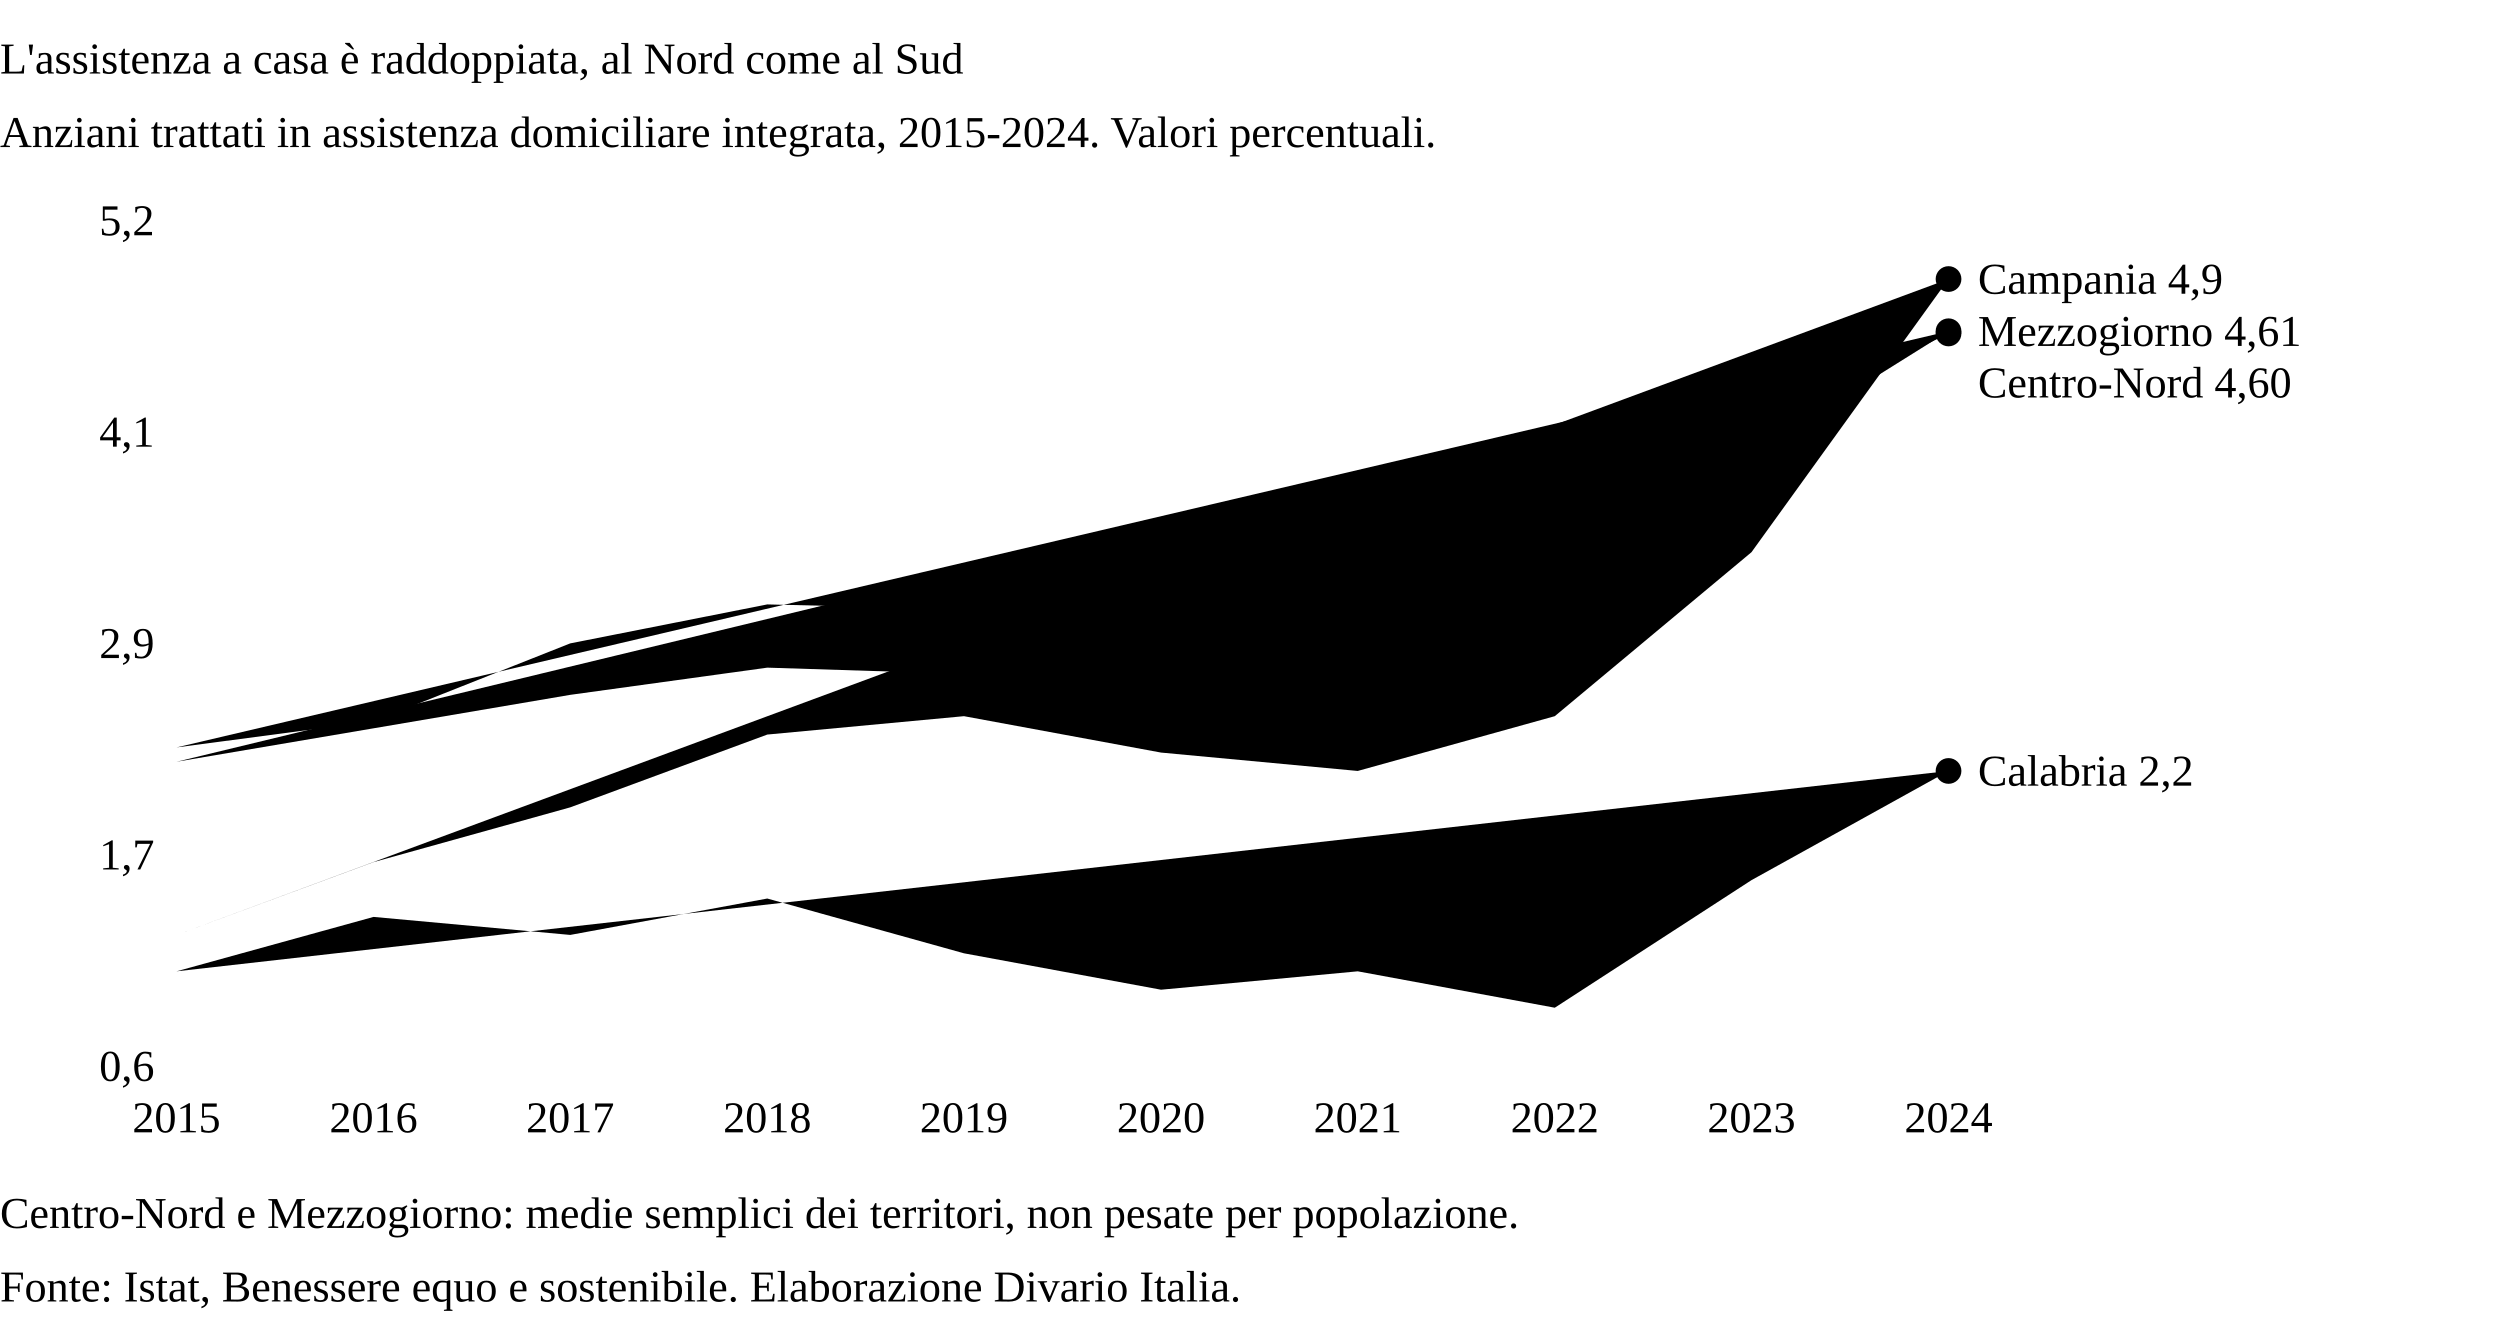
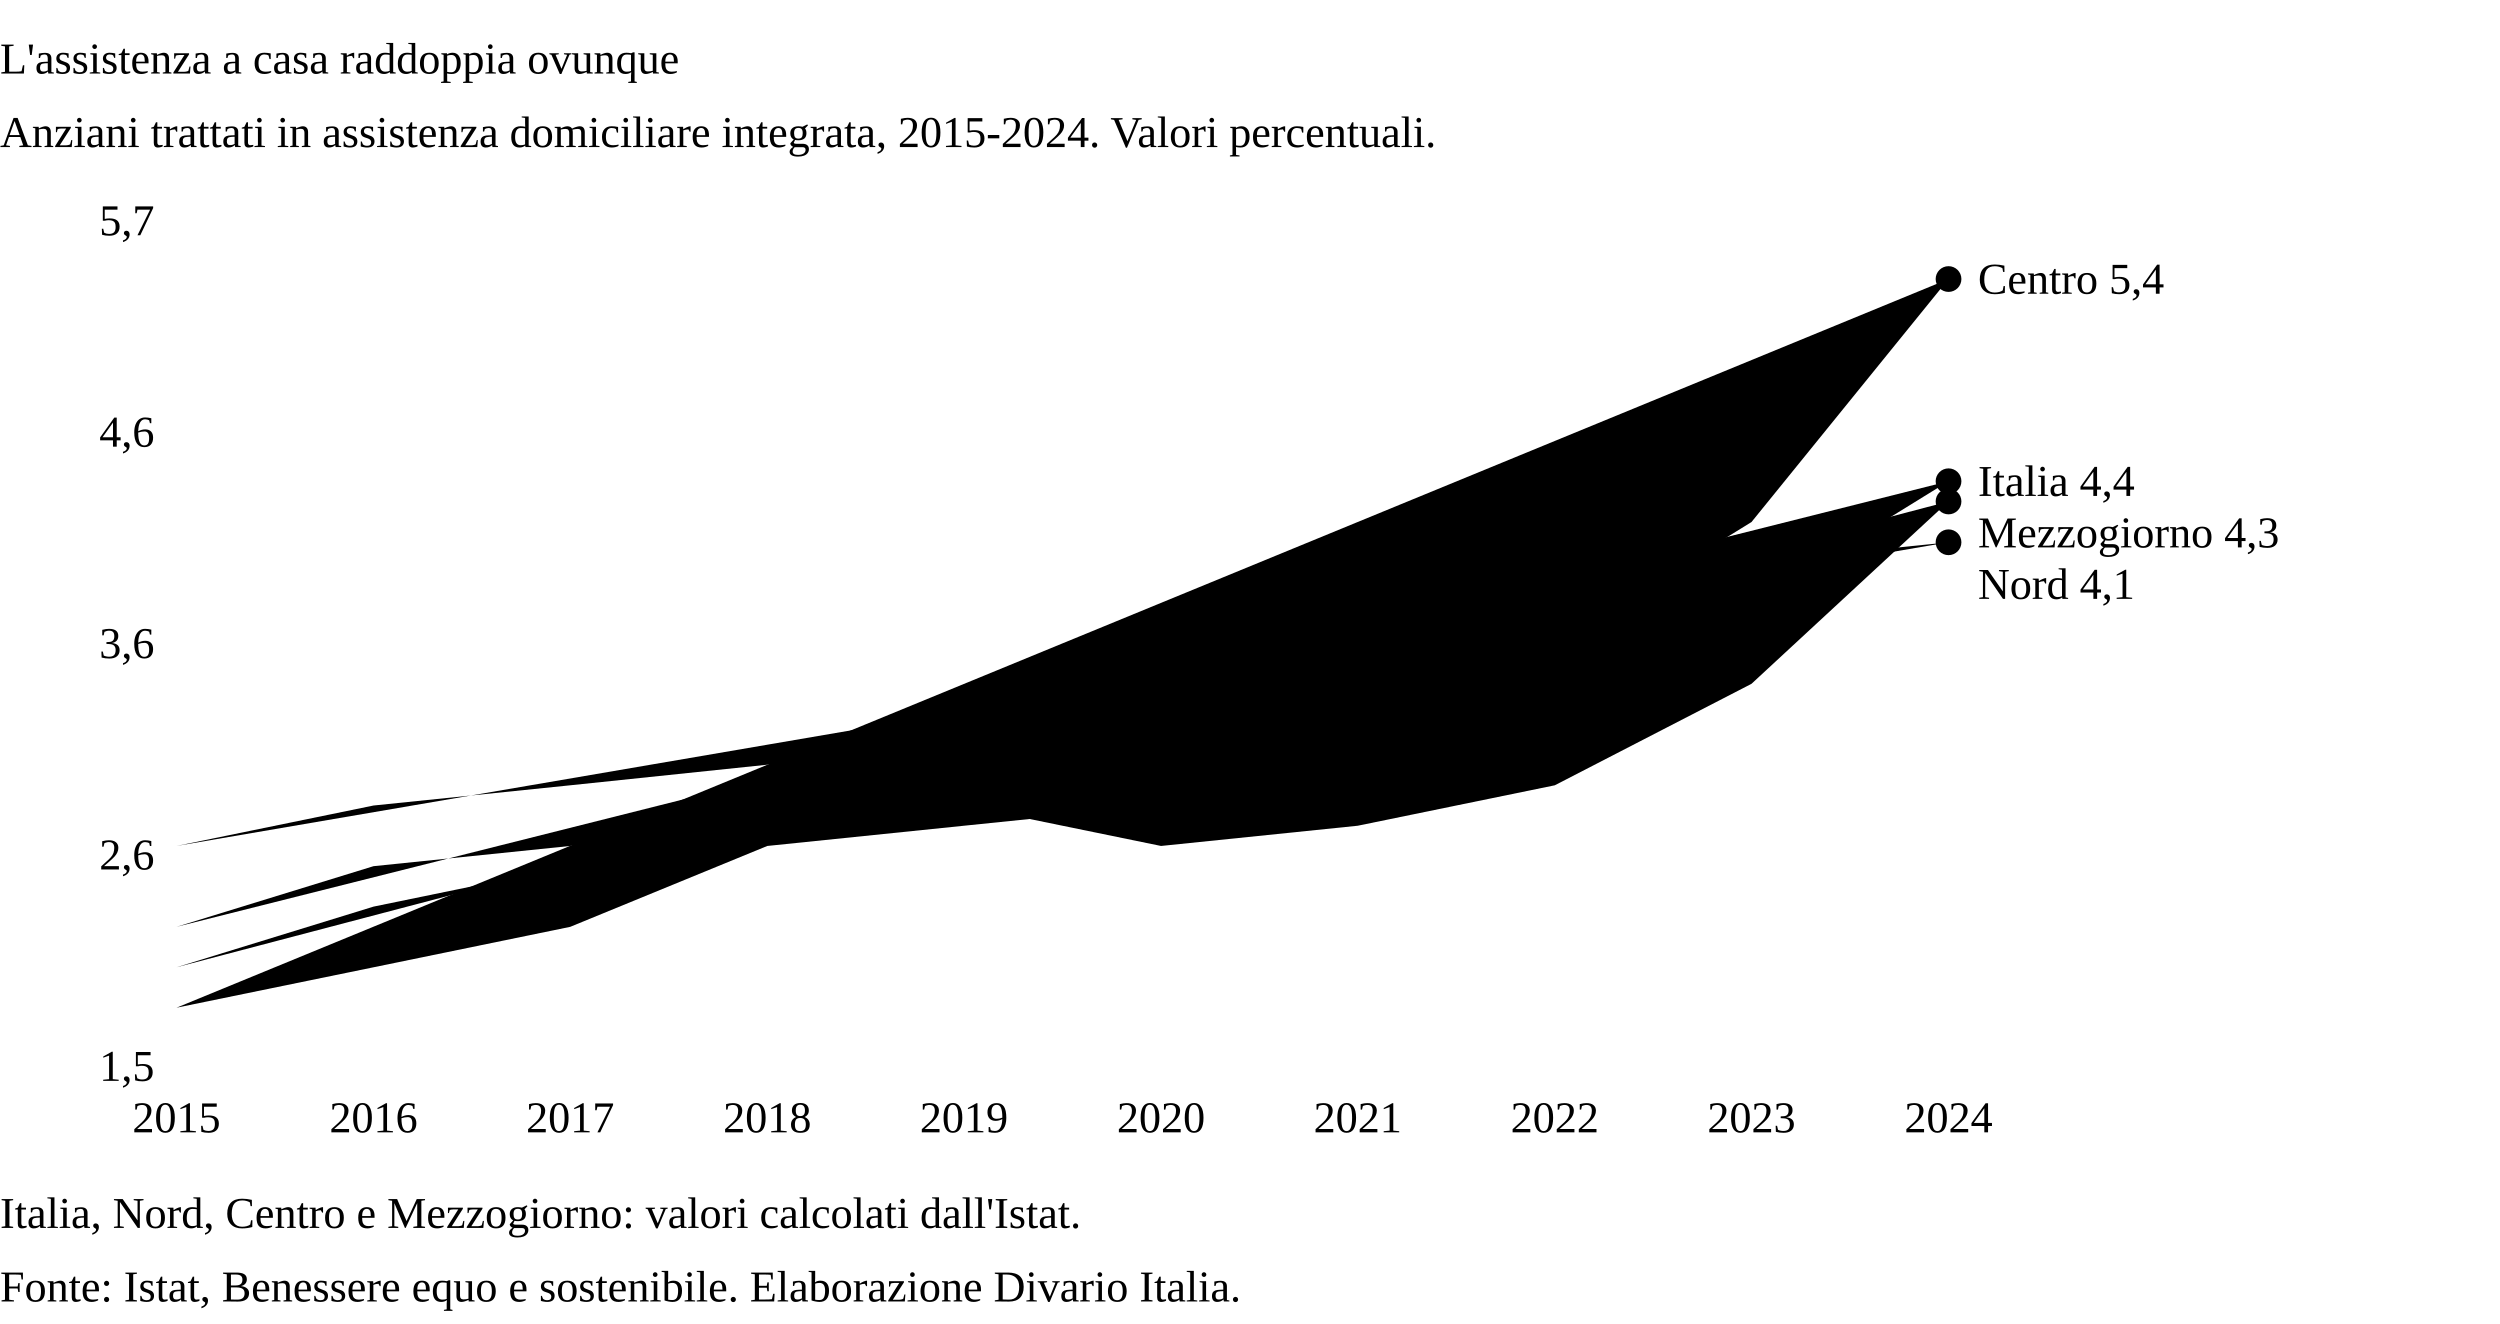
<svg xmlns="http://www.w3.org/2000/svg" class="fig" viewBox="0 0 680 360" role="img" aria-labelledby="fig-adi-2015-2024-t fig-adi-2015-2024-d">
-   <text class="fig__titolo" x="0" y="20">L'assistenza a casa è raddoppiata, al Nord come al Sud</text>
+   <text class="fig__titolo" x="0" y="20">L'assistenza a casa raddoppia ovunque</text>
  <text class="fig__sotto" x="0" y="40">Anziani trattati in assistenza domiciliare integrata, 2015-2024. Valori percentuali.</text>
  <line class="fig__griglia" x1="48" y1="290.0" x2="530" y2="290.0" />
-   <text class="fig__asse" x="42" y="294.0" text-anchor="end">0,6</text>
+   <text class="fig__asse" x="42" y="294.0" text-anchor="end">1,5</text>
  <line class="fig__griglia" x1="48" y1="232.5" x2="530" y2="232.5" />
-   <text class="fig__asse" x="42" y="236.5" text-anchor="end">1,7</text>
+   <text class="fig__asse" x="42" y="236.5" text-anchor="end">2,6</text>
  <line class="fig__griglia" x1="48" y1="175.0" x2="530" y2="175.0" />
-   <text class="fig__asse" x="42" y="179.0" text-anchor="end">2,9</text>
+   <text class="fig__asse" x="42" y="179.0" text-anchor="end">3,6</text>
  <line class="fig__griglia" x1="48" y1="117.5" x2="530" y2="117.5" />
-   <text class="fig__asse" x="42" y="121.5" text-anchor="end">4,1</text>
+   <text class="fig__asse" x="42" y="121.5" text-anchor="end">4,6</text>
  <line class="fig__griglia" x1="48" y1="60.0" x2="530" y2="60.0" />
-   <text class="fig__asse" x="42" y="64.0" text-anchor="end">5,2</text>
+   <text class="fig__asse" x="42" y="64.0" text-anchor="end">5,7</text>
  <text class="fig__asse" x="48.0" y="308" text-anchor="middle">2015</text>
  <text class="fig__asse" x="101.6" y="308" text-anchor="middle">2016</text>
  <text class="fig__asse" x="155.1" y="308" text-anchor="middle">2017</text>
  <text class="fig__asse" x="208.7" y="308" text-anchor="middle">2018</text>
  <text class="fig__asse" x="262.2" y="308" text-anchor="middle">2019</text>
  <text class="fig__asse" x="315.8" y="308" text-anchor="middle">2020</text>
  <text class="fig__asse" x="369.3" y="308" text-anchor="middle">2021</text>
  <text class="fig__asse" x="422.9" y="308" text-anchor="middle">2022</text>
  <text class="fig__asse" x="476.4" y="308" text-anchor="middle">2023</text>
  <text class="fig__asse" x="530.0" y="308" text-anchor="middle">2024</text>
-   <polyline class="fig__linea fig__linea--cn" points="48.0,207.2 101.6,198.1 155.1,189.0 208.7,181.6 262.2,183.3 315.8,183.3 369.3,178.3 422.9,156.0 476.4,116.8 530.0,90.7" />
-   <circle class="fig__punto fig__punto--cn" cx="530.0" cy="90.7" r="3.5" />
-   <polyline class="fig__linea fig__linea--mz" points="48.0,203.3 101.6,196.2 155.1,175.0 208.7,164.4 262.2,165.7 315.8,183.7 369.3,178.7 422.9,155.8 476.4,123.6 530.0,90.1" />
-   <circle class="fig__punto fig__punto--mz" cx="530.0" cy="90.1" r="3.5" />
-   <polyline class="fig__linea fig__linea--on" points="48.0,254.3 101.6,234.5 155.1,219.6 208.7,199.8 262.2,194.8 315.8,204.7 369.3,209.7 422.9,194.8 476.4,150.2 530.0,75.9" />
-   <circle class="fig__punto fig__punto--on" cx="530.0" cy="75.9" r="3.5" />
-   <polyline class="fig__linea fig__linea--on" points="48.0,264.2 101.6,249.4 155.1,254.3 208.7,244.4 262.2,259.3 315.8,269.2 369.3,264.2 422.9,274.1 476.4,239.4 530.0,209.7" />
-   <circle class="fig__punto fig__punto--on" cx="530.0" cy="209.7" r="3.5" />
-   <text class="fig__etichetta fig__etichetta--on" x="538.0" y="79.9">Campania 4,9</text>
-   <text class="fig__etichetta fig__etichetta--mz" x="538.0" y="94.1">Mezzogiorno 4,61</text>
-   <text class="fig__etichetta fig__etichetta--cn" x="538.0" y="108.1">Centro-Nord 4,60</text>
-   <text class="fig__etichetta fig__etichetta--on" x="538.0" y="213.7">Calabria 2,2</text>
-   <text class="fig__nota" x="0" y="334">Centro-Nord e Mezzogiorno: medie semplici dei territori, non pesate per popolazione.</text>
+   <polyline class="fig__linea fig__linea--nord" points="48.0,230.1 101.6,219.1 155.1,213.6 208.7,208.0 262.2,202.5 315.8,208.0 369.3,202.5 422.9,191.5 476.4,153.0 530.0,147.5" />
+   <circle class="fig__punto fig__punto--nord" cx="530.0" cy="147.5" r="3.5" />
+   <polyline class="fig__linea fig__linea--centro" points="48.0,274.1 101.6,263.1 155.1,252.1 208.7,230.1 262.2,224.6 315.8,219.1 369.3,197.0 422.9,175.0 476.4,142.0 530.0,75.9" />
+   <circle class="fig__punto fig__punto--centro" cx="530.0" cy="75.9" r="3.5" />
+   <polyline class="fig__linea fig__linea--mz" points="48.0,263.1 101.6,246.6 155.1,235.6 208.7,219.1 262.2,219.1 315.8,230.1 369.3,224.6 422.9,213.6 476.4,186.0 530.0,136.4" />
+   <circle class="fig__punto fig__punto--mz" cx="530.0" cy="136.4" r="3.5" />
+   <polyline class="fig__linea fig__linea--it" points="48.0,252.1 101.6,235.6 155.1,230.1 208.7,219.1 262.2,213.6 315.8,213.6 369.3,208.0 422.9,191.5 476.4,164.0 530.0,130.9" />
+   <circle class="fig__punto fig__punto--it" cx="530.0" cy="130.9" r="3.5" />
+   <text class="fig__etichetta fig__etichetta--centro" x="538.0" y="79.9">Centro 5,4</text>
+   <text class="fig__etichetta fig__etichetta--it" x="538.0" y="134.9">Italia 4,4</text>
+   <text class="fig__etichetta fig__etichetta--mz" x="538.0" y="148.9">Mezzogiorno 4,3</text>
+   <text class="fig__etichetta fig__etichetta--nord" x="538.0" y="162.9">Nord 4,1</text>
+   <text class="fig__nota" x="0" y="334">Italia, Nord, Centro e Mezzogiorno: valori calcolati dall'Istat.</text>
  <text class="fig__fonte" x="0" y="354">Fonte: Istat, Benessere equo e sostenibile. Elaborazione Divario Italia.</text>
</svg>
